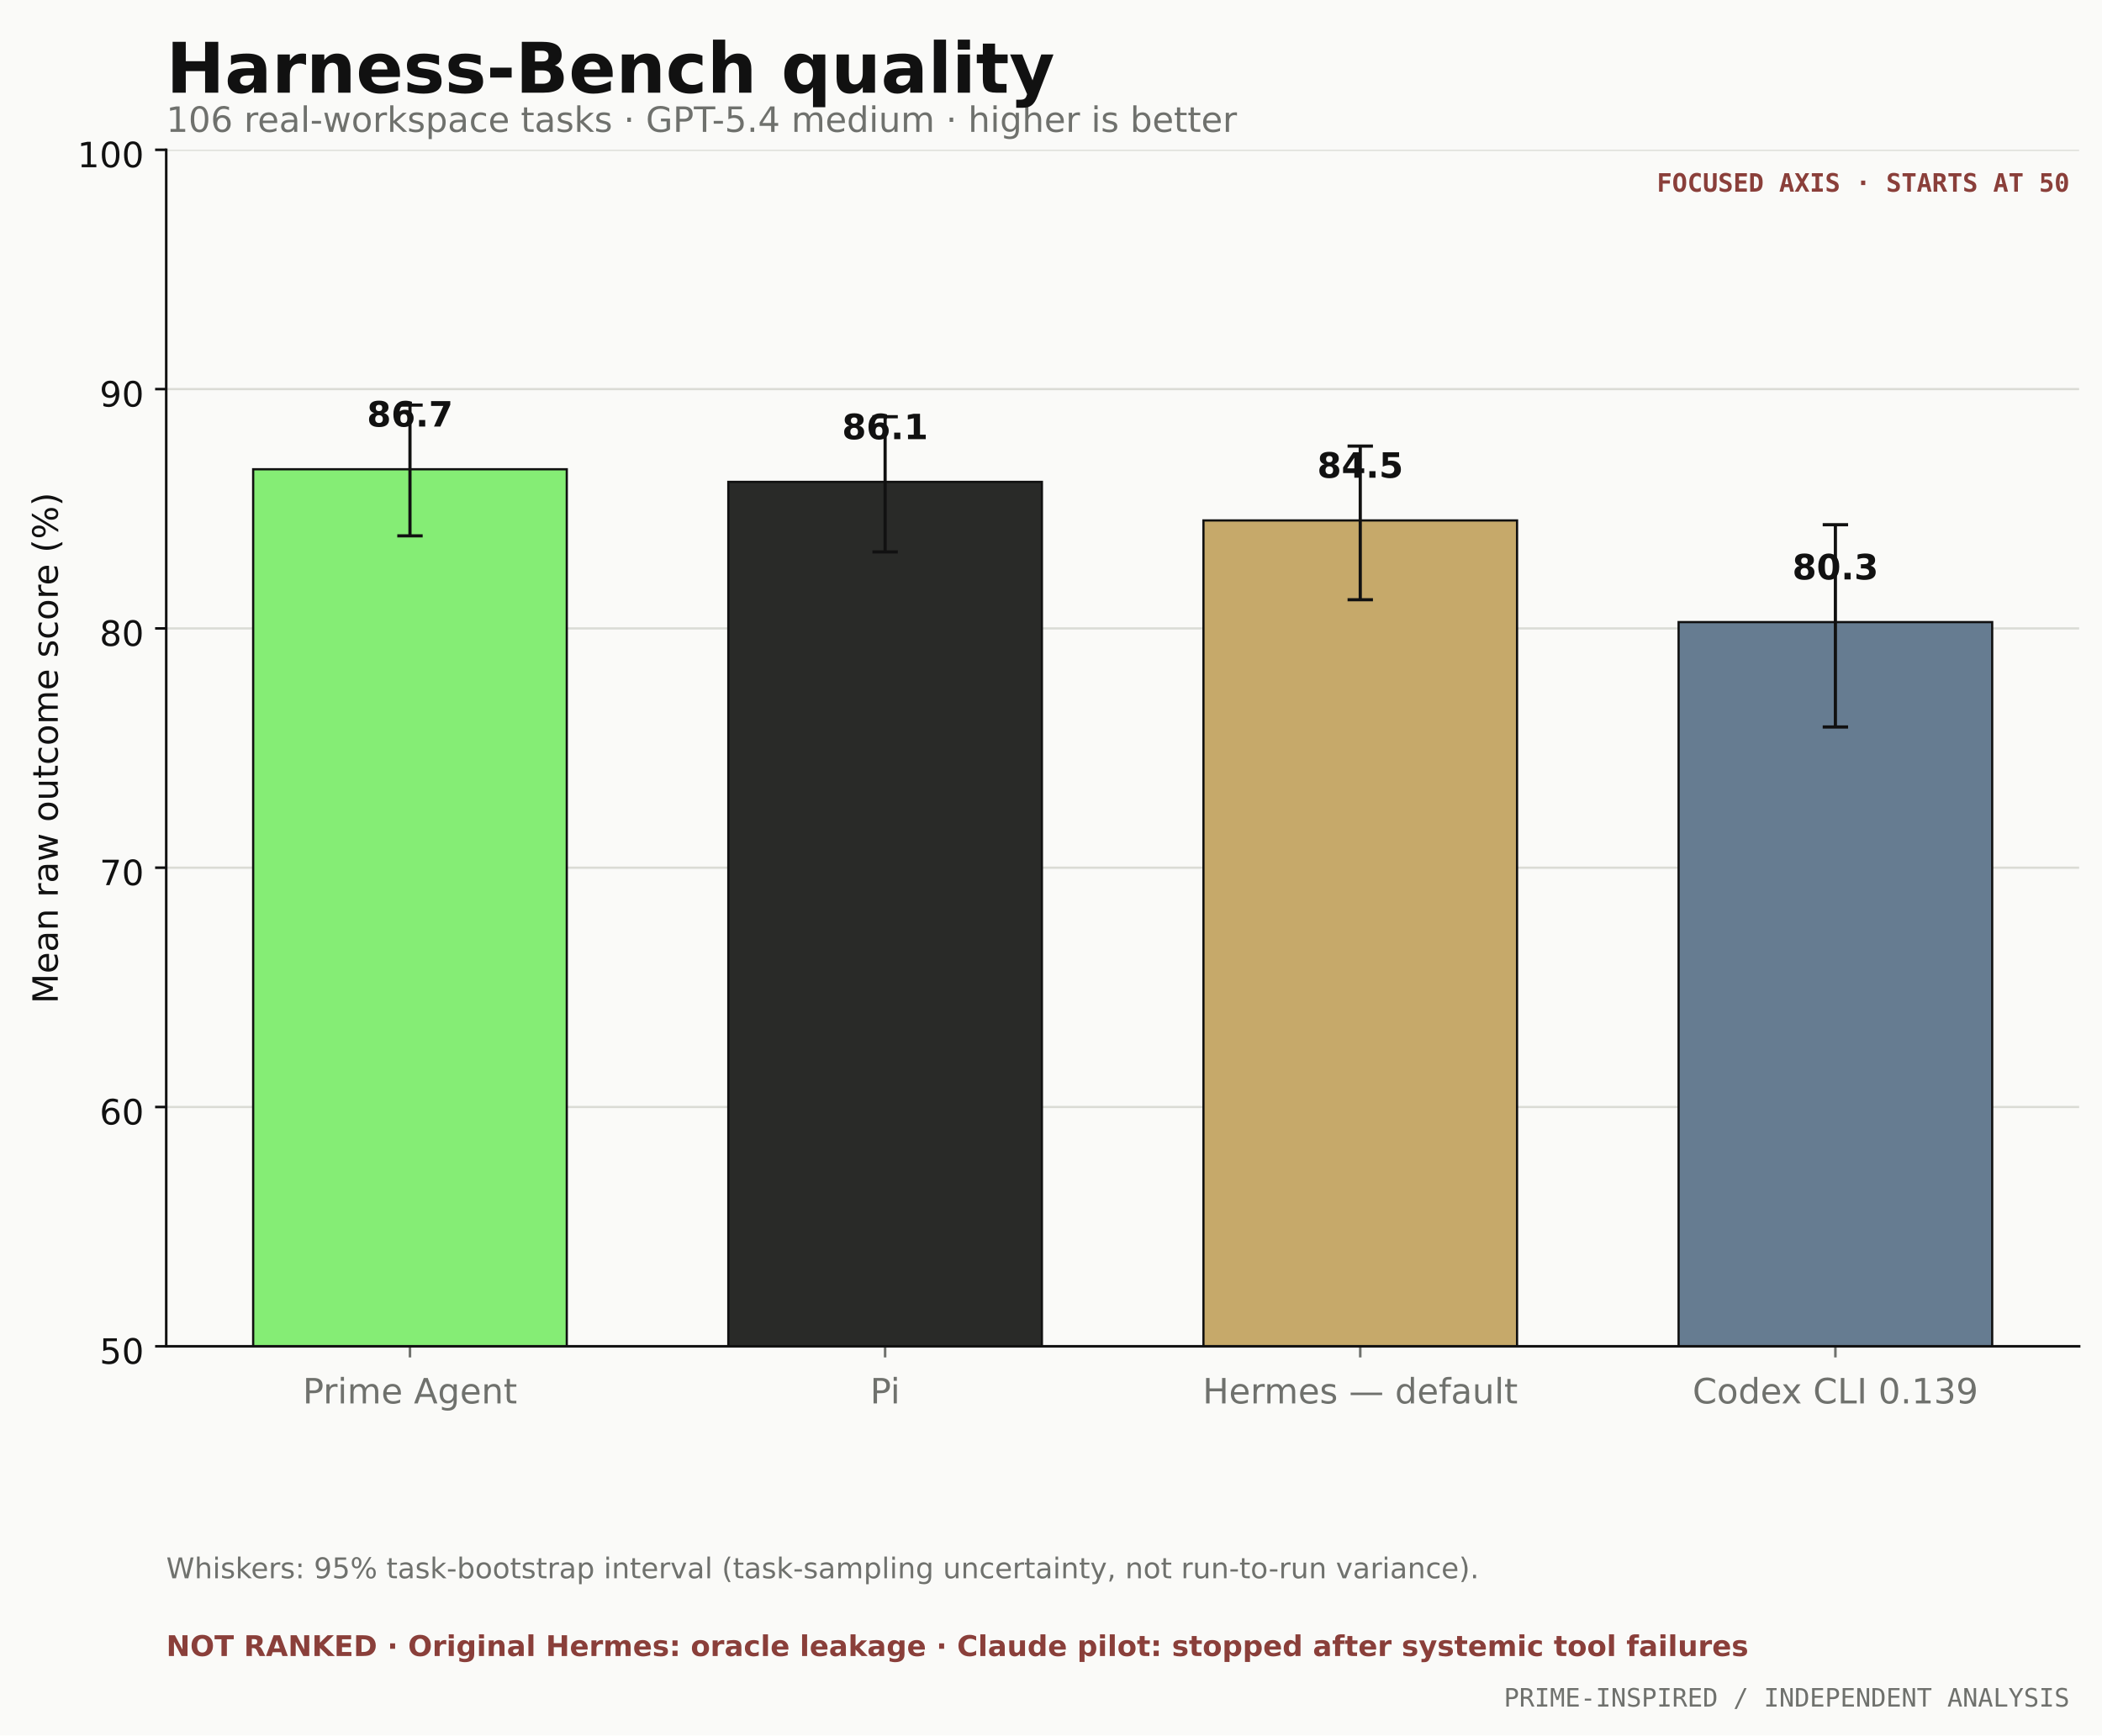
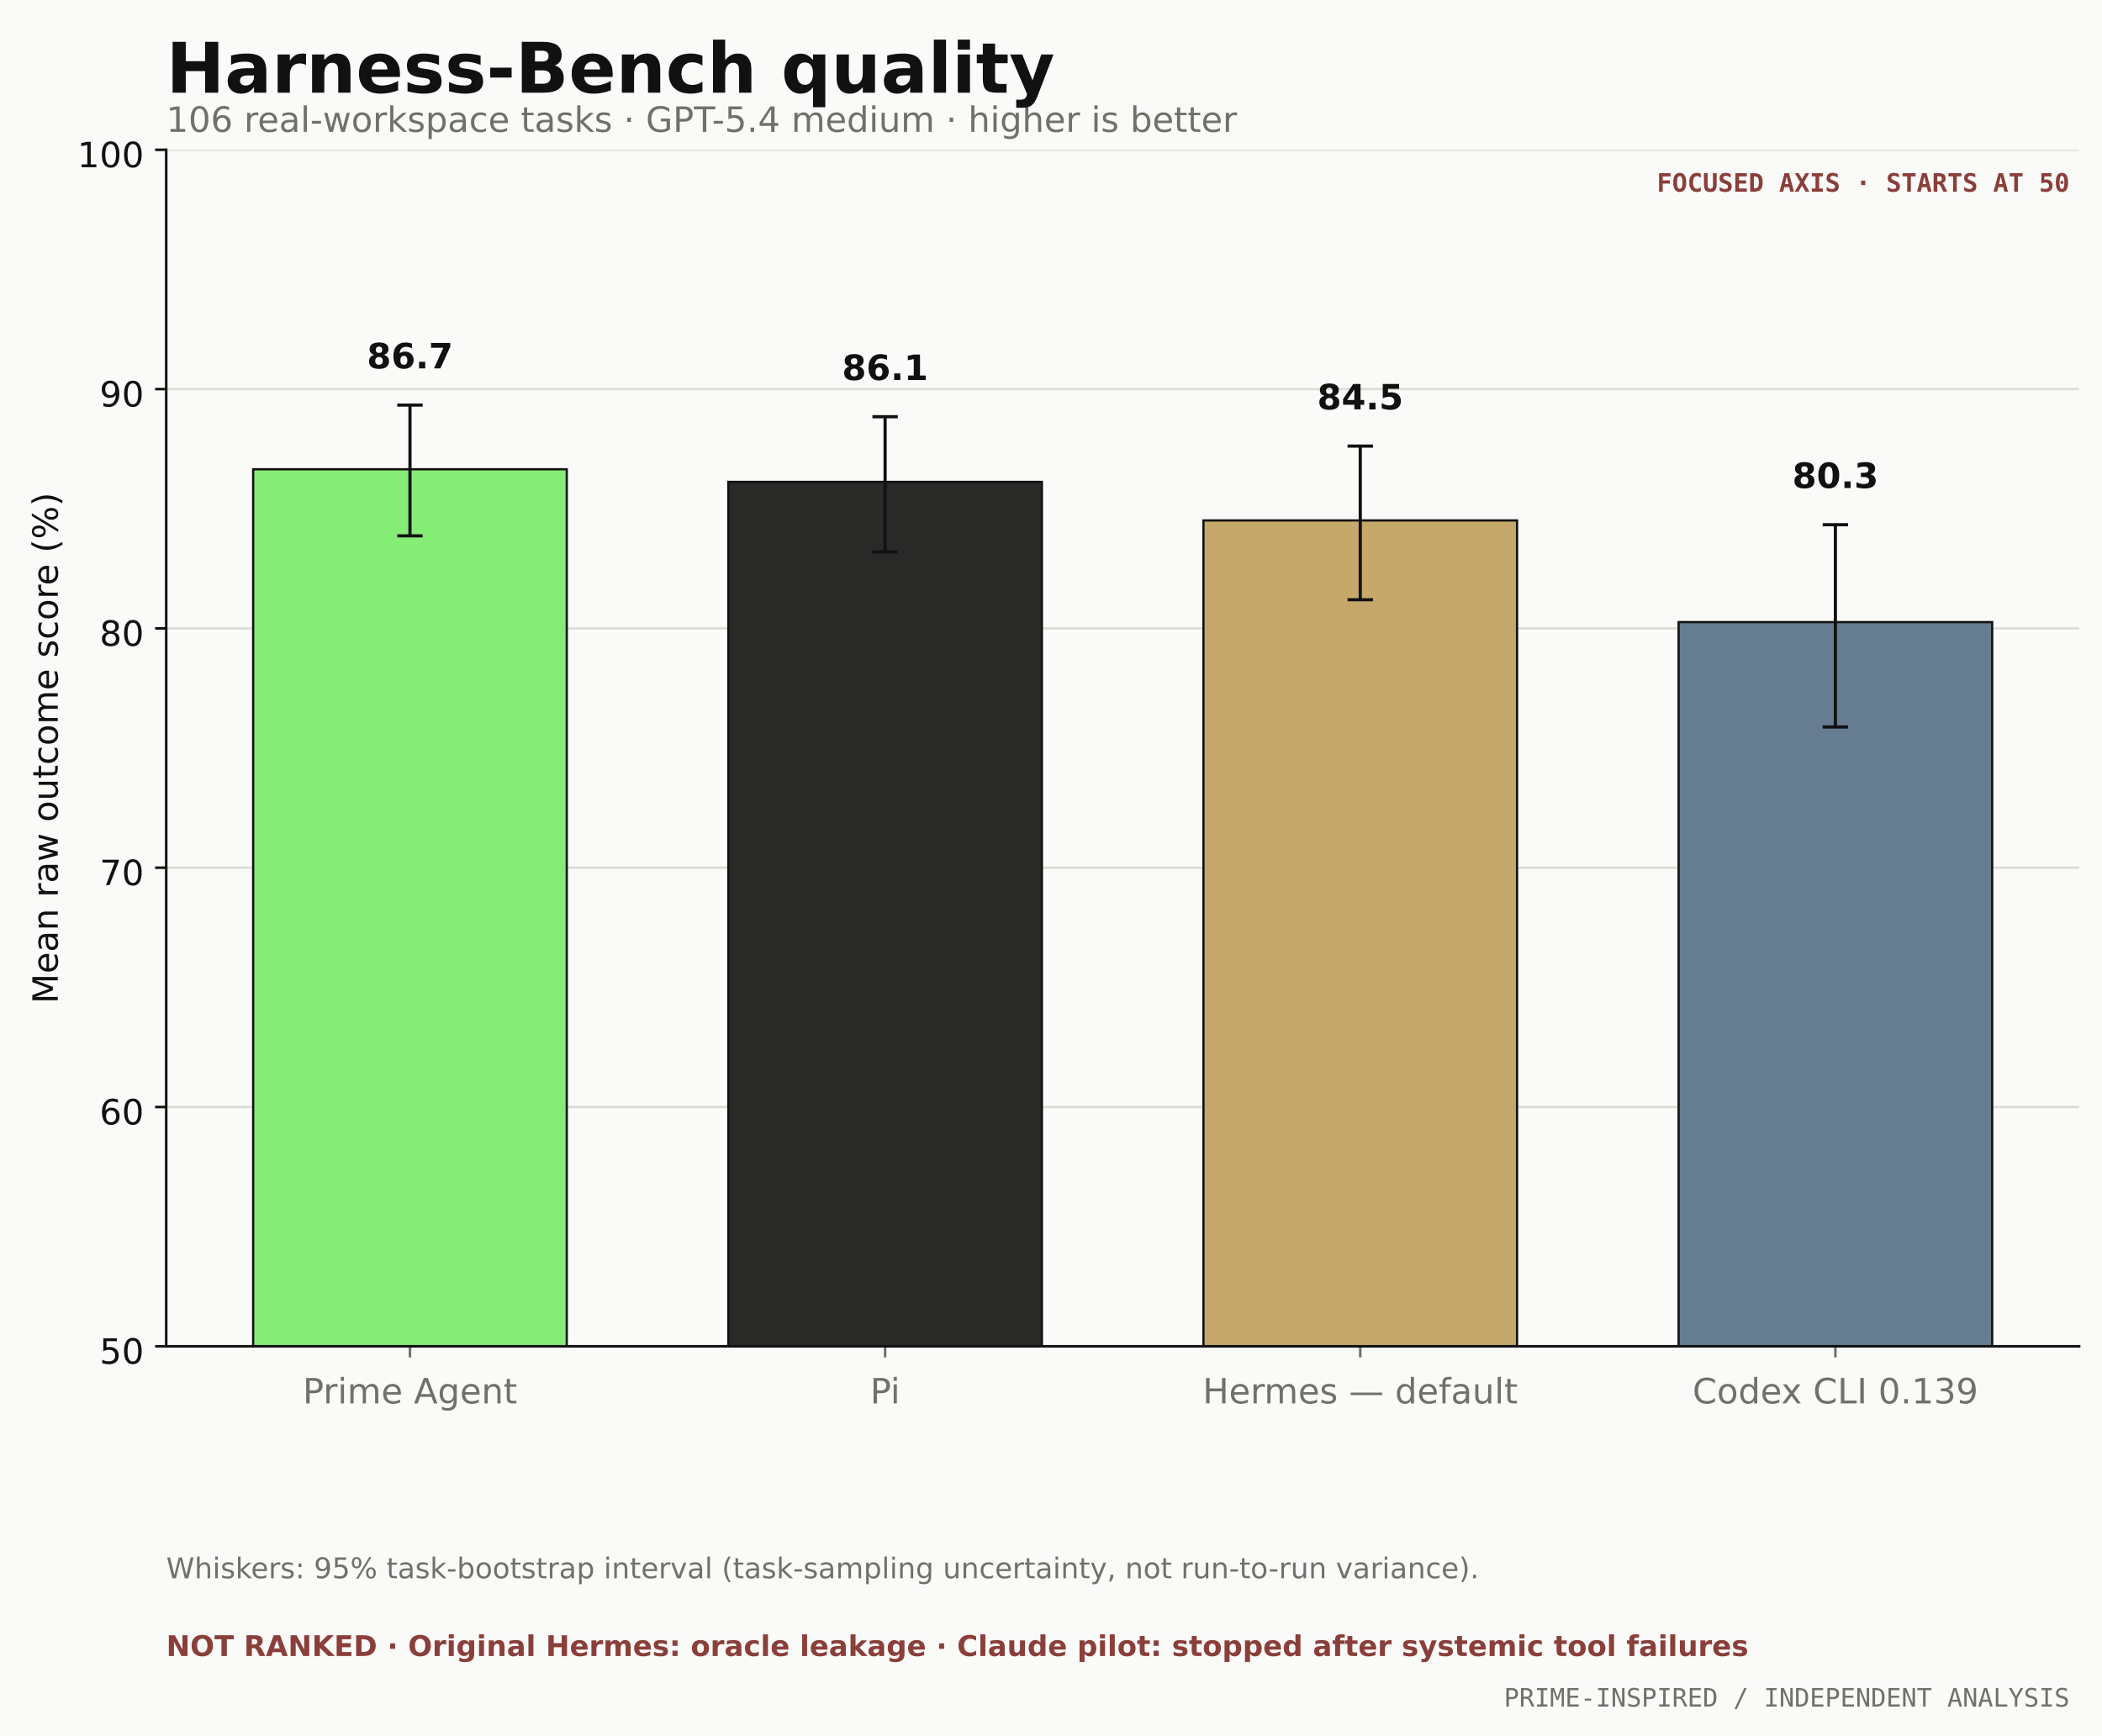
<svg xmlns="http://www.w3.org/2000/svg" xmlns:xlink="http://www.w3.org/1999/xlink" width="662.206pt" height="546.835pt" viewBox="0 0 662.206 546.835" version="1.1">
  <defs>
    <style type="text/css">*{stroke-linejoin: round; stroke-linecap: butt}</style>
  </defs>
  <g id="figure_1">
    <g id="patch_1">
      <path d="M 0 546.835  L 662.206 546.835  L 662.206 0  L 0 0  z " style="fill: #fafaf8" />
    </g>
    <g id="axes_1">
      <g id="patch_2">
        <path d="M 52.366 424.192  L 655.006 424.192  L 655.006 47.2  L 52.366 47.2  z " style="fill: #fafaf8" />
      </g>
      <g id="matplotlib.axis_1">
        <g id="xtick_1">
          <g id="line2d_1">
            <defs>
              <path id="m0d7824c448" d="M 0 0  L 0 3.5  " style="stroke: #6f716d; stroke-width: 0.8" />
            </defs>
            <g>
              <use xlink:href="#m0d7824c448" x="129.155" y="424.192" style="fill: #6f716d; stroke: #6f716d; stroke-width: 0.8" />
            </g>
          </g>
          <g id="text_1">
            <text style="font-size: 11px; font-family: 'Avenir Next', 'DejaVu Sans'; text-anchor: middle; fill: #6f716d" x="129.155" y="442.192" transform="rotate(-0 129.1554 442.192)">Prime Agent</text>
          </g>
        </g>
        <g id="xtick_2">
          <g id="line2d_2">
            <g>
              <use xlink:href="#m0d7824c448" x="278.842" y="424.192" style="fill: #6f716d; stroke: #6f716d; stroke-width: 0.8" />
            </g>
          </g>
          <g id="text_2">
            <text style="font-size: 11px; font-family: 'Avenir Next', 'DejaVu Sans'; text-anchor: middle; fill: #6f716d" x="278.842" y="442.192" transform="rotate(-0 278.8425 442.192)">Pi</text>
          </g>
        </g>
        <g id="xtick_3">
          <g id="line2d_3">
            <g>
              <use xlink:href="#m0d7824c448" x="428.53" y="424.192" style="fill: #6f716d; stroke: #6f716d; stroke-width: 0.8" />
            </g>
          </g>
          <g id="text_3">
            <text style="font-size: 11px; font-family: 'Avenir Next', 'DejaVu Sans'; text-anchor: middle; fill: #6f716d" x="428.53" y="442.192" transform="rotate(-0 428.5295 442.192)">Hermes — default</text>
          </g>
        </g>
        <g id="xtick_4">
          <g id="line2d_4">
            <g>
              <use xlink:href="#m0d7824c448" x="578.217" y="424.192" style="fill: #6f716d; stroke: #6f716d; stroke-width: 0.8" />
            </g>
          </g>
          <g id="text_4">
            <text style="font-size: 11px; font-family: 'Avenir Next', 'DejaVu Sans'; text-anchor: middle; fill: #6f716d" x="578.217" y="442.192" transform="rotate(-0 578.2166 442.192)">Codex CLI 0.139</text>
          </g>
        </g>
      </g>
      <g id="matplotlib.axis_2">
        <g id="ytick_1">
          <g id="line2d_5">
            <path d="M 52.366 424.192  L 655.006 424.192  " clip-path="url(#p13d4fa0482)" style="fill: none; stroke: #dadbd5; stroke-width: 0.7; stroke-linecap: square" />
          </g>
          <g id="line2d_6">
            <defs>
              <path id="m5059ad57dc" d="M 0 0  L -3.5 0  " style="stroke: #111111; stroke-width: 0.8" />
            </defs>
            <g>
              <use xlink:href="#m5059ad57dc" x="52.366" y="424.192" style="fill: #111111; stroke: #111111; stroke-width: 0.8" />
            </g>
          </g>
          <g id="text_5">
            <text style="font-size: 11px; font-family: 'Avenir Next', 'DejaVu Sans'; text-anchor: end; fill: #111111" x="45.366" y="429.692" transform="rotate(-0 45.366 429.692)">50</text>
          </g>
        </g>
        <g id="ytick_2">
          <g id="line2d_7">
            <path d="M 52.366 348.794  L 655.006 348.794  " clip-path="url(#p13d4fa0482)" style="fill: none; stroke: #dadbd5; stroke-width: 0.7; stroke-linecap: square" />
          </g>
          <g id="line2d_8">
            <g>
              <use xlink:href="#m5059ad57dc" x="52.366" y="348.794" style="fill: #111111; stroke: #111111; stroke-width: 0.8" />
            </g>
          </g>
          <g id="text_6">
            <text style="font-size: 11px; font-family: 'Avenir Next', 'DejaVu Sans'; text-anchor: end; fill: #111111" x="45.366" y="354.294" transform="rotate(-0 45.366 354.2936)">60</text>
          </g>
        </g>
        <g id="ytick_3">
          <g id="line2d_9">
            <path d="M 52.366 273.395  L 655.006 273.395  " clip-path="url(#p13d4fa0482)" style="fill: none; stroke: #dadbd5; stroke-width: 0.7; stroke-linecap: square" />
          </g>
          <g id="line2d_10">
            <g>
              <use xlink:href="#m5059ad57dc" x="52.366" y="273.395" style="fill: #111111; stroke: #111111; stroke-width: 0.8" />
            </g>
          </g>
          <g id="text_7">
            <text style="font-size: 11px; font-family: 'Avenir Next', 'DejaVu Sans'; text-anchor: end; fill: #111111" x="45.366" y="278.895" transform="rotate(-0 45.366 278.8952)">70</text>
          </g>
        </g>
        <g id="ytick_4">
          <g id="line2d_11">
            <path d="M 52.366 197.997  L 655.006 197.997  " clip-path="url(#p13d4fa0482)" style="fill: none; stroke: #dadbd5; stroke-width: 0.7; stroke-linecap: square" />
          </g>
          <g id="line2d_12">
            <g>
              <use xlink:href="#m5059ad57dc" x="52.366" y="197.997" style="fill: #111111; stroke: #111111; stroke-width: 0.8" />
            </g>
          </g>
          <g id="text_8">
            <text style="font-size: 11px; font-family: 'Avenir Next', 'DejaVu Sans'; text-anchor: end; fill: #111111" x="45.366" y="203.497" transform="rotate(-0 45.366 203.4968)">80</text>
          </g>
        </g>
        <g id="ytick_5">
          <g id="line2d_13">
            <path d="M 52.366 122.598  L 655.006 122.598  " clip-path="url(#p13d4fa0482)" style="fill: none; stroke: #dadbd5; stroke-width: 0.7; stroke-linecap: square" />
          </g>
          <g id="line2d_14">
            <g>
              <use xlink:href="#m5059ad57dc" x="52.366" y="122.598" style="fill: #111111; stroke: #111111; stroke-width: 0.8" />
            </g>
          </g>
          <g id="text_9">
            <text style="font-size: 11px; font-family: 'Avenir Next', 'DejaVu Sans'; text-anchor: end; fill: #111111" x="45.366" y="128.098" transform="rotate(-0 45.366 128.0984)">90</text>
          </g>
        </g>
        <g id="ytick_6">
          <g id="line2d_15">
            <path d="M 52.366 47.2  L 655.006 47.2  " clip-path="url(#p13d4fa0482)" style="fill: none; stroke: #dadbd5; stroke-width: 0.7; stroke-linecap: square" />
          </g>
          <g id="line2d_16">
            <g>
              <use xlink:href="#m5059ad57dc" x="52.366" y="47.2" style="fill: #111111; stroke: #111111; stroke-width: 0.8" />
            </g>
          </g>
          <g id="text_10">
            <text style="font-size: 11px; font-family: 'Avenir Next', 'DejaVu Sans'; text-anchor: end; fill: #111111" x="45.366" y="52.7" transform="rotate(-0 45.366 52.7)">100</text>
          </g>
        </g>
        <g id="text_11">
          <text style="font-size: 11px; font-family: 'Avenir Next', 'DejaVu Sans'; text-anchor: middle; fill: #111111" x="18.2" y="235.696" transform="rotate(-90 18.2 235.696)">Mean raw outcome score (%)</text>
        </g>
      </g>
      <g id="patch_3">
        <path d="M 79.759 801.184  L 178.552 801.184  L 178.552 147.855  L 79.759 147.855  z " clip-path="url(#p13d4fa0482)" style="fill: #85ed75; stroke: #111111; stroke-width: 0.7; stroke-linejoin: miter" />
      </g>
      <g id="patch_4">
        <path d="M 229.446 801.184  L 328.239 801.184  L 328.239 151.834  L 229.446 151.834  z " clip-path="url(#p13d4fa0482)" style="fill: #292a28; stroke: #111111; stroke-width: 0.7; stroke-linejoin: miter" />
      </g>
      <g id="patch_5">
        <path d="M 379.133 801.184  L 477.926 801.184  L 477.926 163.979  L 379.133 163.979  z " clip-path="url(#p13d4fa0482)" style="fill: #c6a96a; stroke: #111111; stroke-width: 0.7; stroke-linejoin: miter" />
      </g>
      <g id="patch_6">
        <path d="M 528.82 801.184  L 627.613 801.184  L 627.613 196.017  L 528.82 196.017  z " clip-path="url(#p13d4fa0482)" style="fill: #667c91; stroke: #111111; stroke-width: 0.7; stroke-linejoin: miter" />
      </g>
      <g id="LineCollection_1">
        <path d="M 129.155 168.838  L 129.155 127.64  " clip-path="url(#p13d4fa0482)" style="fill: none; stroke: #111111" />
        <path d="M 278.842 173.895  L 278.842 131.301  " clip-path="url(#p13d4fa0482)" style="fill: none; stroke: #111111" />
        <path d="M 428.53 188.966  L 428.53 140.559  " clip-path="url(#p13d4fa0482)" style="fill: none; stroke: #111111" />
        <path d="M 578.217 229.066  L 578.217 165.33  " clip-path="url(#p13d4fa0482)" style="fill: none; stroke: #111111" />
      </g>
      <g id="line2d_17">
        <defs>
          <path id="m70df8ec9ae" d="M 4 0  L -4 -0  " style="stroke: #111111" />
        </defs>
        <g clip-path="url(#p13d4fa0482)">
          <use xlink:href="#m70df8ec9ae" x="129.155" y="168.838" style="fill: #1f77b4; stroke: #111111" />
          <use xlink:href="#m70df8ec9ae" x="278.842" y="173.895" style="fill: #1f77b4; stroke: #111111" />
          <use xlink:href="#m70df8ec9ae" x="428.53" y="188.966" style="fill: #1f77b4; stroke: #111111" />
          <use xlink:href="#m70df8ec9ae" x="578.217" y="229.066" style="fill: #1f77b4; stroke: #111111" />
        </g>
      </g>
      <g id="line2d_18">
        <g clip-path="url(#p13d4fa0482)">
          <use xlink:href="#m70df8ec9ae" x="129.155" y="127.64" style="fill: #1f77b4; stroke: #111111" />
          <use xlink:href="#m70df8ec9ae" x="278.842" y="131.301" style="fill: #1f77b4; stroke: #111111" />
          <use xlink:href="#m70df8ec9ae" x="428.53" y="140.559" style="fill: #1f77b4; stroke: #111111" />
          <use xlink:href="#m70df8ec9ae" x="578.217" y="165.33" style="fill: #1f77b4; stroke: #111111" />
        </g>
      </g>
      <g id="patch_7">
        <path d="M 52.366 424.192  L 52.366 47.2  " style="fill: none; stroke: #111111; stroke-width: 0.8; stroke-linejoin: miter; stroke-linecap: square" />
      </g>
      <g id="patch_8">
        <path d="M 52.366 424.192  L 655.006 424.192  " style="fill: none; stroke: #111111; stroke-width: 0.8; stroke-linejoin: miter; stroke-linecap: square" />
      </g>
      <g id="text_12">
-         <text style="font-weight: 700; font-size: 11px; font-family: 'Avenir Next', 'DejaVu Sans'; text-anchor: middle; fill: #111111" x="129.155" y="134.405" transform="rotate(-0 129.1554 134.4046)">86.7</text>
+         <text style="font-weight: 700; font-size: 11px; font-family: 'Avenir Next', 'DejaVu Sans'; text-anchor: middle; fill: #111111" x="129.155" y="116.075" transform="rotate(-0 129.1554 116.0746)">86.7</text>
      </g>
      <g id="text_13">
-         <text style="font-weight: 700; font-size: 11px; font-family: 'Avenir Next', 'DejaVu Sans'; text-anchor: middle; fill: #111111" x="278.842" y="138.383" transform="rotate(-0 278.8425 138.383)">86.1</text>
+         <text style="font-weight: 700; font-size: 11px; font-family: 'Avenir Next', 'DejaVu Sans'; text-anchor: middle; fill: #111111" x="278.842" y="119.735" transform="rotate(-0 278.8425 119.735)">86.1</text>
      </g>
      <g id="text_14">
-         <text style="font-weight: 700; font-size: 11px; font-family: 'Avenir Next', 'DejaVu Sans'; text-anchor: middle; fill: #111111" x="428.53" y="150.528" transform="rotate(-0 428.5295 150.5278)">84.5</text>
+         <text style="font-weight: 700; font-size: 11px; font-family: 'Avenir Next', 'DejaVu Sans'; text-anchor: middle; fill: #111111" x="428.53" y="128.993" transform="rotate(-0 428.5295 128.9929)">84.5</text>
      </g>
      <g id="text_15">
-         <text style="font-weight: 700; font-size: 11px; font-family: 'Avenir Next', 'DejaVu Sans'; text-anchor: middle; fill: #111111" x="578.217" y="182.566" transform="rotate(-0 578.2166 182.5657)">80.3</text>
+         <text style="font-weight: 700; font-size: 11px; font-family: 'Avenir Next', 'DejaVu Sans'; text-anchor: middle; fill: #111111" x="578.217" y="153.764" transform="rotate(-0 578.2166 153.764)">80.3</text>
      </g>
      <g id="text_16">
        <text style="font-size: 11px; font-family: 'Avenir Next', 'DejaVu Sans'; text-anchor: start; fill: #6f716d" x="52.366" y="41.545" transform="rotate(-0 52.366 41.54512)">106 real-workspace tasks · GPT-5.4 medium · higher is better</text>
      </g>
      <g id="text_17">
        <text style="font-weight: 700; font-size: 8px; font-family: 'DejaVu Sans Mono', 'Bitstream Vera Sans Mono', 'Computer Modern Typewriter', 'Andale Mono', 'Nimbus Mono L', 'Courier New', 'Courier', 'Fixed', 'Terminal', monospace; text-anchor: end; fill: #8a3f3a" x="651.993" y="60.395" transform="rotate(-0 651.9928 60.39472)">FOCUSED AXIS · STARTS AT 50</text>
      </g>
      <g id="text_18">
        <text style="font-size: 9px; font-family: 'Avenir Next', 'DejaVu Sans'; text-anchor: start; fill: #6f716d" x="52.366" y="497.281" transform="rotate(-0 52.366 497.2806)">Whiskers: 95% task-bootstrap interval (task-sampling uncertainty, not run-to-run variance).</text>
      </g>
      <g id="text_19">
        <text style="font-weight: 700; font-size: 9px; font-family: 'Avenir Next', 'DejaVu Sans'; text-anchor: start; fill: #8a3f3a" x="52.366" y="521.785" transform="rotate(-0 52.366 521.7851)">NOT RANKED  ·  Original Hermes: oracle leakage  ·  Claude pilot: stopped after systemic tool failures</text>
      </g>
      <g id="text_20">
        <text style="font-size: 8px; font-family: 'DejaVu Sans Mono', 'Bitstream Vera Sans Mono', 'Computer Modern Typewriter', 'Andale Mono', 'Nimbus Mono L', 'Courier New', 'Courier', 'Fixed', 'Terminal', monospace; text-anchor: end; fill: #6f716d" x="651.993" y="537.713" transform="rotate(-0 651.9928 537.7128)">PRIME-INSPIRED / INDEPENDENT ANALYSIS</text>
      </g>
      <g id="text_21">
        <text style="font-weight: 700; font-size: 22px; font-family: 'Avenir Next', 'DejaVu Sans'; text-anchor: start; fill: #111111" x="52.366" y="29.2" transform="rotate(-0 52.366 29.2)">Harness-Bench quality</text>
      </g>
    </g>
  </g>
  <defs>
    <clipPath id="p13d4fa0482">
      <rect x="52.366" y="47.2" width="602.64" height="376.992" />
    </clipPath>
  </defs>
</svg>
